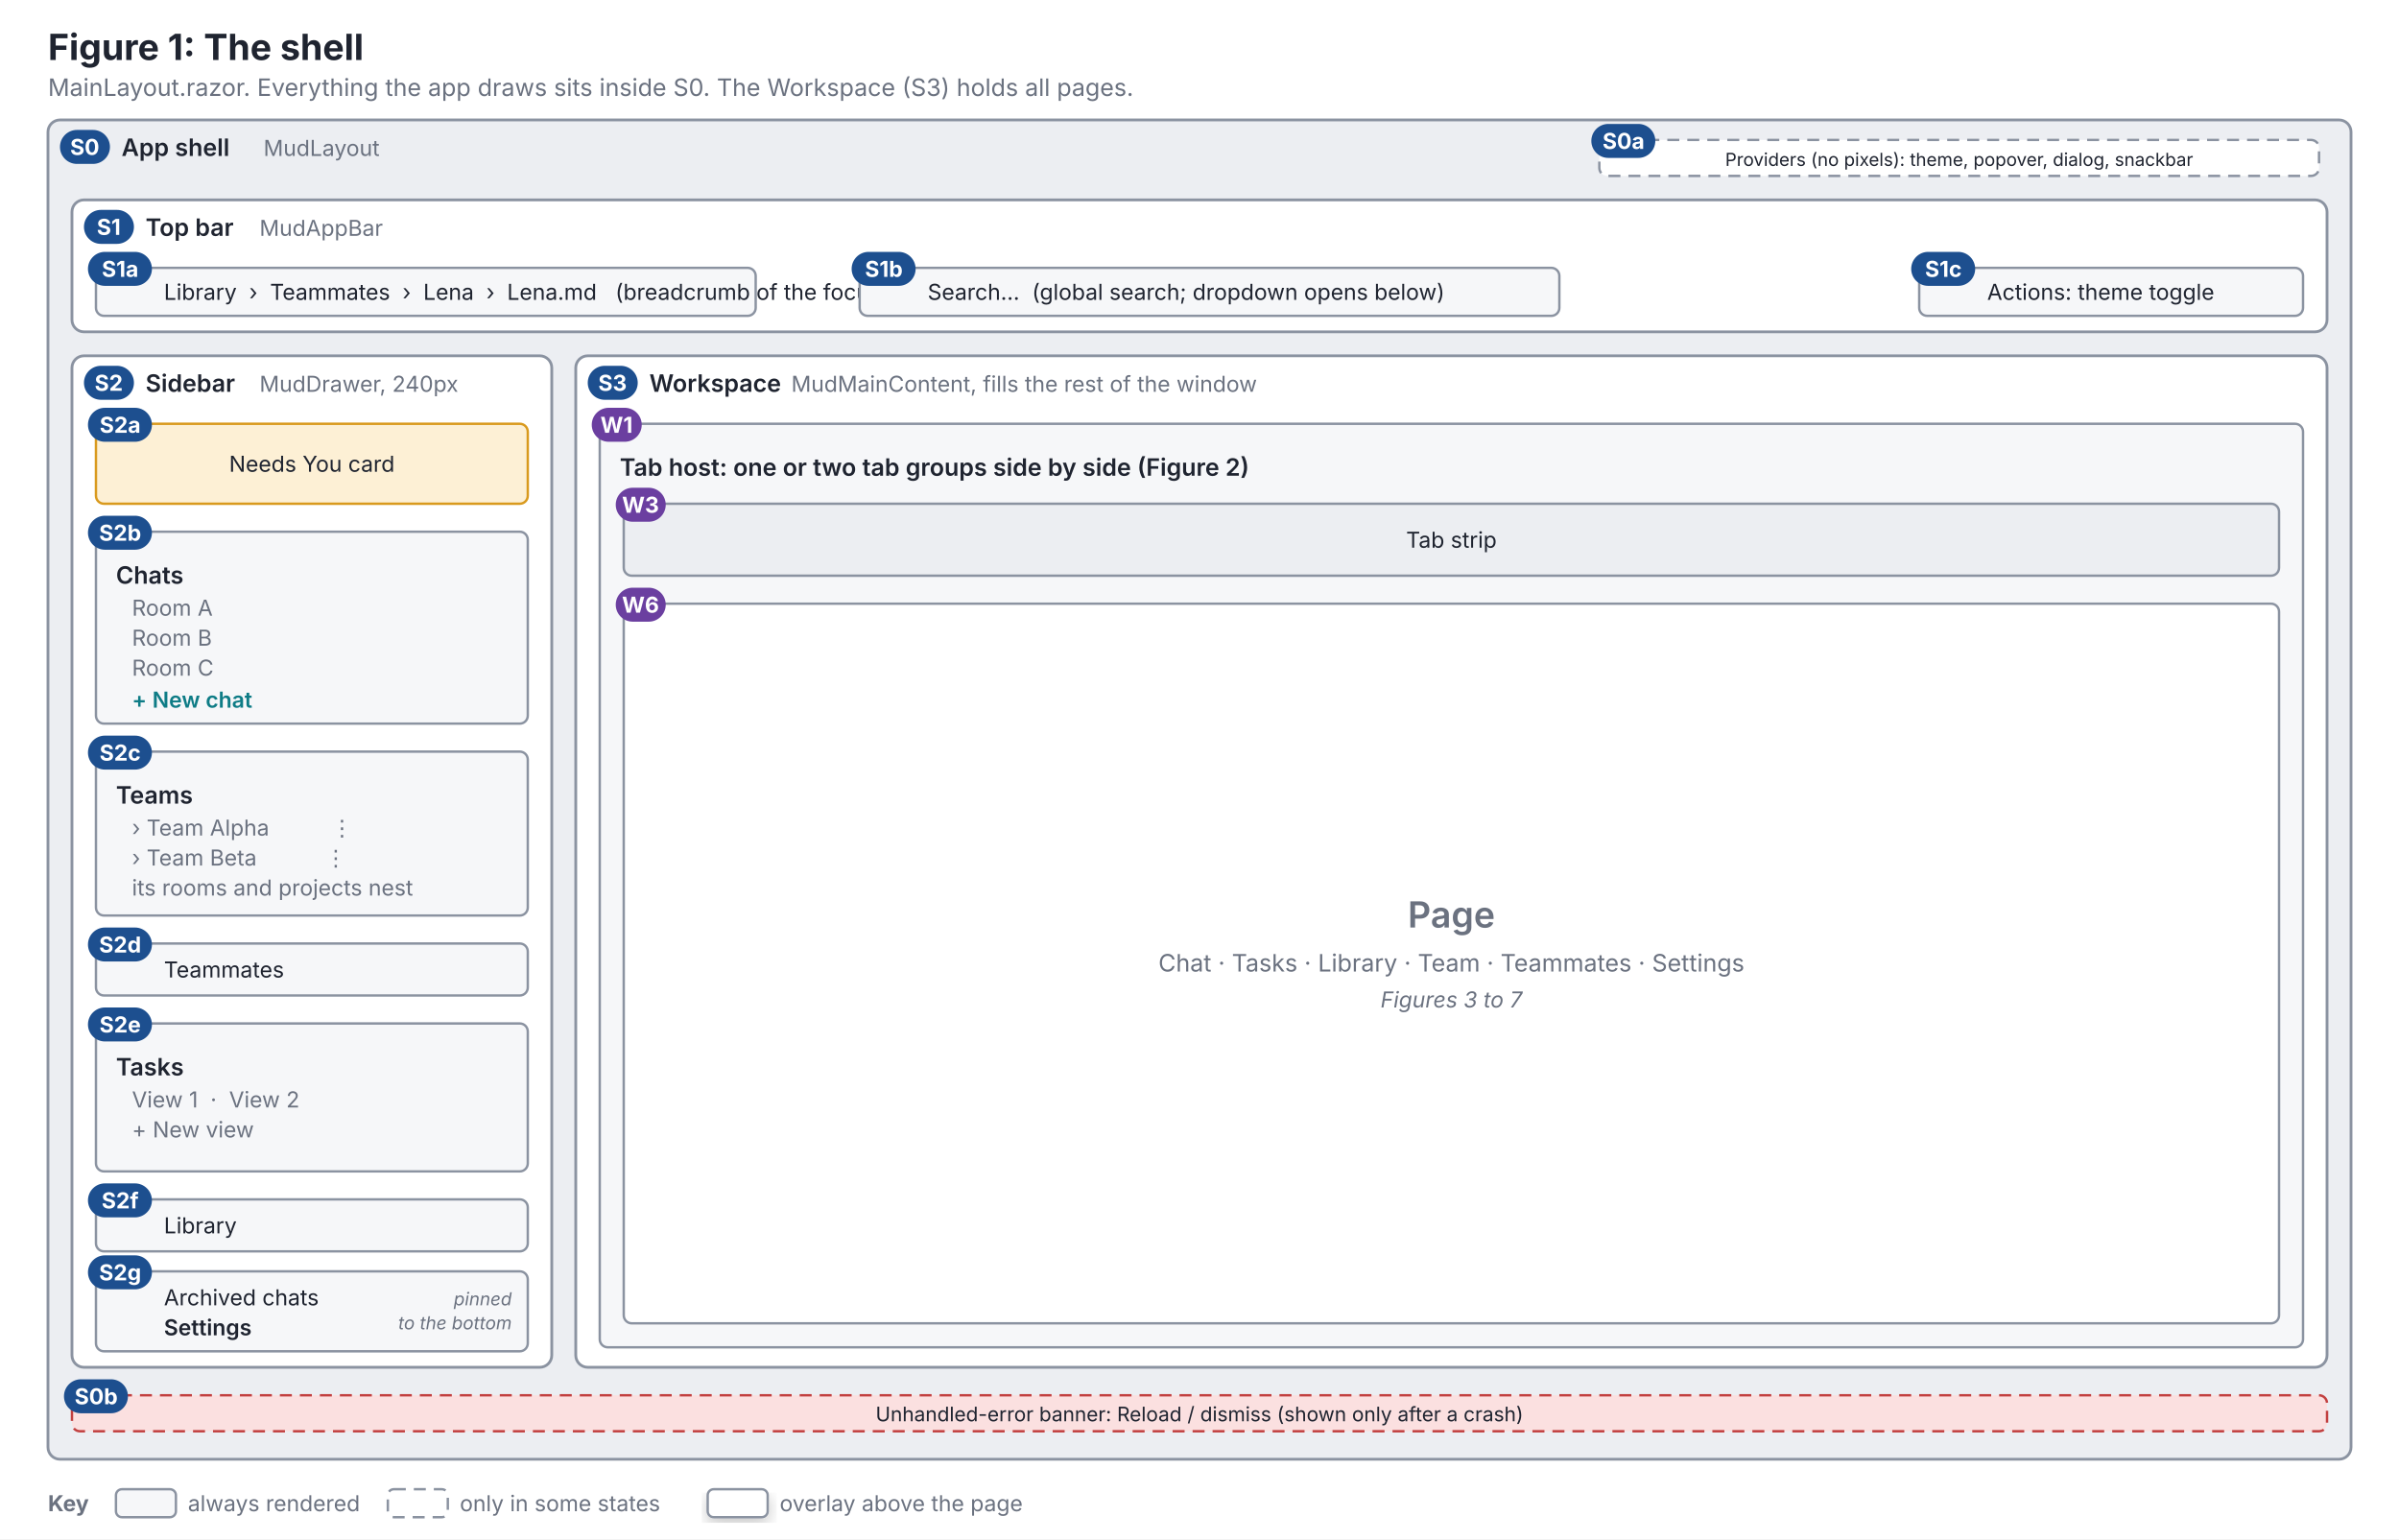
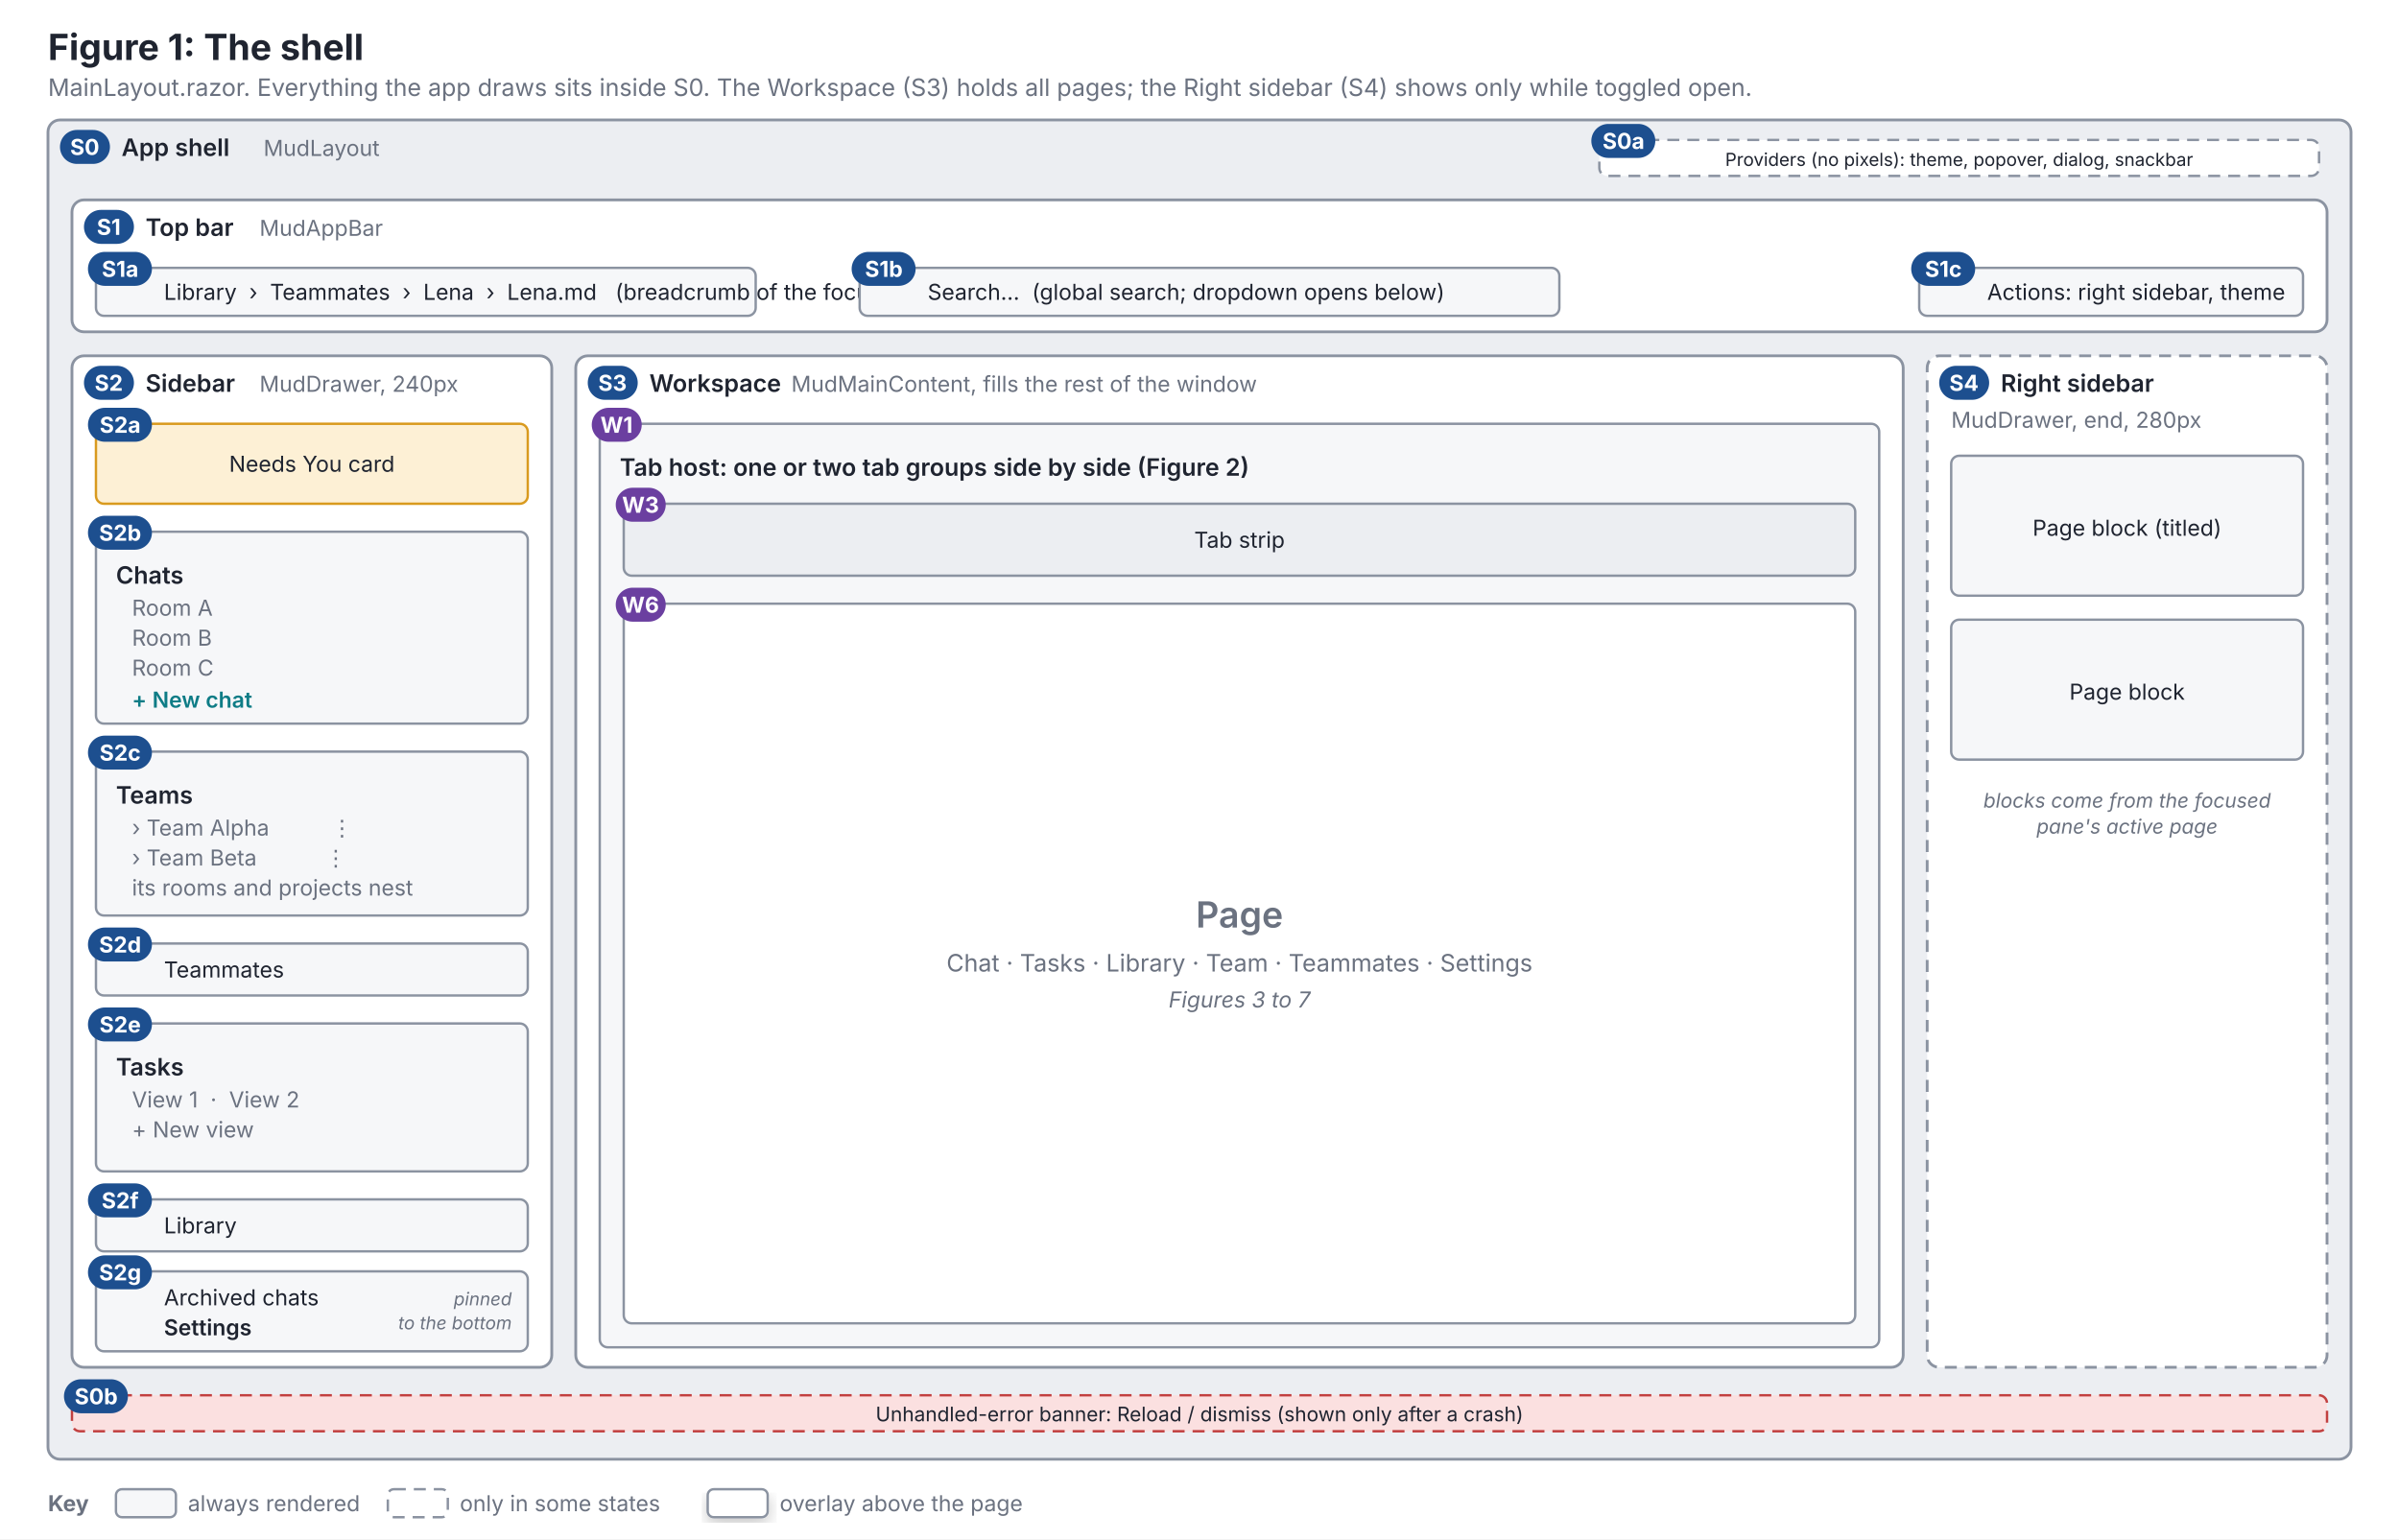
<svg xmlns="http://www.w3.org/2000/svg" viewBox="0 0 1200 770" width="1200" height="770" font-family="Inter, 'Segoe UI', Helvetica, Arial, sans-serif" xml:space="preserve" style="white-space: pre" role="img" aria-label="Figure 1: The shell">
  <defs>
    <filter id="sh" x="-10%" y="-10%" width="125%" height="130%">
      <feDropShadow dx="0" dy="3" stdDeviation="4" flood-color="#000" flood-opacity="0.22" />
    </filter>
    <marker id="ar" viewBox="0 0 10 10" refX="9" refY="5" markerWidth="7" markerHeight="7" orient="auto-start-reverse">
      <path d="M0 0 L10 5 L0 10 z" fill="#6b7280" />
    </marker>
  </defs>
  <rect width="1200" height="770" fill="#ffffff" />
  <text x="24" y="30" font-size="18" font-weight="700" fill="#1f2430" text-anchor="start">Figure 1: The shell</text>
-   <text x="24" y="48" font-size="12" font-weight="400" fill="#6b7280" text-anchor="start">MainLayout.razor. Everything the app draws sits inside S0. The Workspace (S3) holds all pages.</text>
+   <text x="24" y="48" font-size="12" font-weight="400" fill="#6b7280" text-anchor="start">MainLayout.razor. Everything the app draws sits inside S0. The Workspace (S3) holds all pages; the Right sidebar (S4) shows only while toggled open.</text>
  <rect x="24" y="60" width="1152" height="670" rx="6" fill="#eceef2" stroke="#8b93a1" stroke-width="1.4" />
  <rect x="30" y="65" width="25" height="17" rx="8.5" fill="#1d4f8f" />
  <text x="42.4" y="77.5" font-size="11" font-weight="700" fill="#fff" text-anchor="middle">S0</text>
  <text x="60.8" y="78" font-size="12" font-weight="600" fill="#1f2430" text-anchor="start">App shell</text>
  <text x="131.8" y="78" font-size="11" font-weight="400" fill="#6b7280" text-anchor="start">MudLayout</text>
  <rect x="800" y="70" width="360" height="18" rx="4" fill="#ffffff" stroke="#8b93a1" stroke-width="1.2" stroke-dasharray="6 4" />
  <text x="980.0" y="83.0" font-size="9" font-weight="400" fill="#1f2430" text-anchor="middle">Providers (no pixels): theme, popover, dialog, snackbar</text>
  <rect x="796" y="62" width="32" height="17" rx="8.5" fill="#1d4f8f" />
  <text x="812.1" y="74.5" font-size="11" font-weight="700" fill="#fff" text-anchor="middle">S0a</text>
  <rect x="36" y="100" width="1128" height="66" rx="6" fill="#ffffff" stroke="#8b93a1" stroke-width="1.4" />
  <rect x="42" y="105" width="25" height="17" rx="8.5" fill="#1d4f8f" />
  <text x="54.4" y="117.5" font-size="11" font-weight="700" fill="#fff" text-anchor="middle">S1</text>
  <text x="72.8" y="118" font-size="12" font-weight="600" fill="#1f2430" text-anchor="start">Top bar</text>
  <text x="129.8" y="118" font-size="11" font-weight="400" fill="#6b7280" text-anchor="start">MudAppBar</text>
  <rect x="48" y="134" width="330" height="24" rx="4" fill="#f6f7f9" stroke="#8b93a1" stroke-width="1.2" />
  <text x="82" y="150.0" font-size="11" font-weight="400" fill="#1f2430" text-anchor="start">Library  ›  Teammates  ›  Lena  ›  Lena.md   (breadcrumb of the focused pane)</text>
  <rect x="44" y="126" width="32" height="17" rx="8.5" fill="#1d4f8f" />
  <text x="60.1" y="138.5" font-size="11" font-weight="700" fill="#fff" text-anchor="middle">S1a</text>
  <rect x="430" y="134" width="350" height="24" rx="4" fill="#f6f7f9" stroke="#8b93a1" stroke-width="1.2" />
  <text x="464" y="150.0" font-size="11" font-weight="400" fill="#1f2430" text-anchor="start">Search…  (global search; dropdown opens below)</text>
  <rect x="426" y="126" width="32" height="17" rx="8.5" fill="#1d4f8f" />
  <text x="442.1" y="138.5" font-size="11" font-weight="700" fill="#fff" text-anchor="middle">S1b</text>
  <rect x="960" y="134" width="192" height="24" rx="4" fill="#f6f7f9" stroke="#8b93a1" stroke-width="1.2" />
-   <text x="994" y="150.0" font-size="11" font-weight="400" fill="#1f2430" text-anchor="start">Actions: theme toggle</text>
+   <text x="994" y="150.0" font-size="11" font-weight="400" fill="#1f2430" text-anchor="start">Actions: right sidebar, theme</text>
  <rect x="956" y="126" width="32" height="17" rx="8.5" fill="#1d4f8f" />
  <text x="972.1" y="138.5" font-size="11" font-weight="700" fill="#fff" text-anchor="middle">S1c</text>
  <rect x="36" y="178" width="240" height="506" rx="6" fill="#ffffff" stroke="#8b93a1" stroke-width="1.4" />
  <rect x="42" y="183" width="25" height="17" rx="8.5" fill="#1d4f8f" />
  <text x="54.4" y="195.5" font-size="11" font-weight="700" fill="#fff" text-anchor="middle">S2</text>
  <text x="72.8" y="196" font-size="12" font-weight="600" fill="#1f2430" text-anchor="start">Sidebar</text>
  <text x="129.8" y="196" font-size="11" font-weight="400" fill="#6b7280" text-anchor="start">MudDrawer, 240px</text>
  <rect x="48" y="212" width="216" height="40" rx="4" fill="#fdf0d5" stroke="#d99a1e" stroke-width="1.2" />
  <text x="156.0" y="236.0" font-size="11" font-weight="400" fill="#1f2430" text-anchor="middle">Needs You card</text>
  <rect x="44" y="204" width="32" height="17" rx="8.5" fill="#1d4f8f" />
  <text x="60.1" y="216.5" font-size="11" font-weight="700" fill="#fff" text-anchor="middle">S2a</text>
  <rect x="48" y="266" width="216" height="96" rx="4" fill="#f6f7f9" stroke="#8b93a1" stroke-width="1.2" />
  <text x="58" y="292" font-size="12" font-weight="600" fill="#1f2430" text-anchor="start">Chats</text>
  <text x="66" y="308" font-size="11" font-weight="400" fill="#6b7280" text-anchor="start">Room A</text>
  <text x="66" y="323" font-size="11" font-weight="400" fill="#6b7280" text-anchor="start">Room B</text>
  <text x="66" y="338" font-size="11" font-weight="400" fill="#6b7280" text-anchor="start">Room C</text>
  <rect x="44" y="258" width="32" height="17" rx="8.5" fill="#1d4f8f" />
  <text x="60.1" y="270.5" font-size="11" font-weight="700" fill="#fff" text-anchor="middle">S2b</text>
  <text x="66" y="354" font-size="11" font-weight="600" fill="#0e7c86" text-anchor="start">+ New chat</text>
  <rect x="48" y="376" width="216" height="82" rx="4" fill="#f6f7f9" stroke="#8b93a1" stroke-width="1.2" />
  <text x="58" y="402" font-size="12" font-weight="600" fill="#1f2430" text-anchor="start">Teams</text>
  <text x="66" y="418" font-size="11" font-weight="400" fill="#6b7280" text-anchor="start">› Team Alpha          ⋮</text>
  <text x="66" y="433" font-size="11" font-weight="400" fill="#6b7280" text-anchor="start">› Team Beta           ⋮</text>
  <text x="66" y="448" font-size="11" font-weight="400" fill="#6b7280" text-anchor="start">its rooms and projects nest</text>
  <rect x="44" y="368" width="32" height="17" rx="8.5" fill="#1d4f8f" />
  <text x="60.1" y="380.5" font-size="11" font-weight="700" fill="#fff" text-anchor="middle">S2c</text>
  <rect x="48" y="472" width="216" height="26" rx="4" fill="#f6f7f9" stroke="#8b93a1" stroke-width="1.2" />
  <text x="82" y="489.0" font-size="11" font-weight="400" fill="#1f2430" text-anchor="start">Teammates</text>
  <rect x="44" y="464" width="32" height="17" rx="8.5" fill="#1d4f8f" />
  <text x="60.1" y="476.5" font-size="11" font-weight="700" fill="#fff" text-anchor="middle">S2d</text>
  <rect x="48" y="512" width="216" height="74" rx="4" fill="#f6f7f9" stroke="#8b93a1" stroke-width="1.2" />
  <text x="58" y="538" font-size="12" font-weight="600" fill="#1f2430" text-anchor="start">Tasks</text>
  <text x="66" y="554" font-size="11" font-weight="400" fill="#6b7280" text-anchor="start">View 1  ·  View 2</text>
  <text x="66" y="569" font-size="11" font-weight="400" fill="#6b7280" text-anchor="start">+ New view</text>
  <rect x="44" y="504" width="32" height="17" rx="8.5" fill="#1d4f8f" />
  <text x="60.1" y="516.5" font-size="11" font-weight="700" fill="#fff" text-anchor="middle">S2e</text>
  <rect x="48" y="600" width="216" height="26" rx="4" fill="#f6f7f9" stroke="#8b93a1" stroke-width="1.2" />
  <text x="82" y="617.0" font-size="11" font-weight="400" fill="#1f2430" text-anchor="start">Library</text>
  <rect x="44" y="592" width="32" height="17" rx="8.5" fill="#1d4f8f" />
  <text x="60.1" y="604.5" font-size="11" font-weight="700" fill="#fff" text-anchor="middle">S2f</text>
  <rect x="48" y="636" width="216" height="40" rx="4" fill="#f6f7f9" stroke="#8b93a1" stroke-width="1.2" />
  <rect x="44" y="628" width="32" height="17" rx="8.5" fill="#1d4f8f" />
  <text x="60.1" y="640.5" font-size="11" font-weight="700" fill="#fff" text-anchor="middle">S2g</text>
  <text x="82" y="653" font-size="11" font-weight="400" fill="#1f2430" text-anchor="start">Archived chats</text>
  <text x="82" y="668" font-size="11" font-weight="600" fill="#1f2430" text-anchor="start">Settings</text>
  <text x="256" y="653" font-size="9" font-weight="400" fill="#6b7280" text-anchor="end" font-style="italic">pinned</text>
  <text x="256" y="665" font-size="9" font-weight="400" fill="#6b7280" text-anchor="end" font-style="italic">to the bottom</text>
-   <rect x="288" y="178" width="876" height="506" rx="6" fill="#ffffff" stroke="#8b93a1" stroke-width="1.4" />
+   <rect x="288" y="178" width="664" height="506" rx="6" fill="#ffffff" stroke="#8b93a1" stroke-width="1.4" />
  <rect x="294" y="183" width="25" height="17" rx="8.5" fill="#1d4f8f" />
  <text x="306.4" y="195.5" font-size="11" font-weight="700" fill="#fff" text-anchor="middle">S3</text>
  <text x="324.8" y="196" font-size="12" font-weight="600" fill="#1f2430" text-anchor="start">Workspace</text>
  <text x="395.8" y="196" font-size="11" font-weight="400" fill="#6b7280" text-anchor="start">MudMainContent, fills the rest of the window</text>
-   <rect x="300" y="212" width="852" height="462" rx="4" fill="#f6f7f9" stroke="#8b93a1" stroke-width="1.2" />
+   <rect x="300" y="212" width="640" height="462" rx="4" fill="#f6f7f9" stroke="#8b93a1" stroke-width="1.2" />
  <text x="310" y="238" font-size="12" font-weight="600" fill="#1f2430" text-anchor="start">Tab host: one or two tab groups side by side (Figure 2)</text>
  <rect x="296" y="204" width="25" height="17" rx="8.5" fill="#6b3fa0" />
  <text x="308.4" y="216.5" font-size="11" font-weight="700" fill="#fff" text-anchor="middle">W1</text>
-   <rect x="312" y="252" width="828" height="36" rx="4" fill="#eceef2" stroke="#8b93a1" stroke-width="1.2" />
-   <text x="726.0" y="274.0" font-size="11" font-weight="400" fill="#1f2430" text-anchor="middle">Tab strip</text>
+   <rect x="312" y="252" width="616" height="36" rx="4" fill="#eceef2" stroke="#8b93a1" stroke-width="1.2" />
+   <text x="620.0" y="274.0" font-size="11" font-weight="400" fill="#1f2430" text-anchor="middle">Tab strip</text>
  <rect x="308" y="244" width="25" height="17" rx="8.5" fill="#6b3fa0" />
  <text x="320.4" y="256.5" font-size="11" font-weight="700" fill="#fff" text-anchor="middle">W3</text>
-   <rect x="312" y="302" width="828" height="360" rx="4" fill="#ffffff" stroke="#8b93a1" stroke-width="1.2" />
+   <rect x="312" y="302" width="616" height="360" rx="4" fill="#ffffff" stroke="#8b93a1" stroke-width="1.2" />
  <rect x="308" y="294" width="25" height="17" rx="8.5" fill="#6b3fa0" />
  <text x="320.4" y="306.5" font-size="11" font-weight="700" fill="#fff" text-anchor="middle">W6</text>
-   <text x="726" y="464" font-size="18" font-weight="600" fill="#6b7280" text-anchor="middle">Page</text>
-   <text x="726" y="486" font-size="12" font-weight="400" fill="#6b7280" text-anchor="middle">Chat · Tasks · Library · Team · Teammates · Settings</text>
-   <text x="726" y="504" font-size="11" font-weight="400" fill="#6b7280" text-anchor="middle" font-style="italic">Figures 3 to 7</text>
+   <text x="620" y="464" font-size="18" font-weight="600" fill="#6b7280" text-anchor="middle">Page</text>
+   <text x="620" y="486" font-size="12" font-weight="400" fill="#6b7280" text-anchor="middle">Chat · Tasks · Library · Team · Teammates · Settings</text>
+   <text x="620" y="504" font-size="11" font-weight="400" fill="#6b7280" text-anchor="middle" font-style="italic">Figures 3 to 7</text>
+   <rect x="964" y="178" width="200" height="506" rx="6" fill="#ffffff" stroke="#8b93a1" stroke-width="1.4" stroke-dasharray="6 4" />
+   <rect x="970" y="183" width="25" height="17" rx="8.5" fill="#1d4f8f" />
+   <text x="982.4" y="195.5" font-size="11" font-weight="700" fill="#fff" text-anchor="middle">S4</text>
+   <text x="1000.8" y="196" font-size="12" font-weight="600" fill="#1f2430" text-anchor="start">Right sidebar</text>
+   <text x="976" y="214" font-size="11" font-weight="400" fill="#6b7280" text-anchor="start">MudDrawer, end, 280px</text>
+   <rect x="976" y="228" width="176" height="70" rx="4" fill="#f6f7f9" stroke="#8b93a1" stroke-width="1.2" />
+   <text x="1064.0" y="268.0" font-size="11" font-weight="400" fill="#1f2430" text-anchor="middle">Page block (titled)</text>
+   <rect x="976" y="310" width="176" height="70" rx="4" fill="#f6f7f9" stroke="#8b93a1" stroke-width="1.2" />
+   <text x="1064.0" y="350.0" font-size="11" font-weight="400" fill="#1f2430" text-anchor="middle">Page block</text>
+   <text x="1064" y="404" font-size="10" font-weight="400" fill="#6b7280" text-anchor="middle" font-style="italic">blocks come from the focused</text>
+   <text x="1064" y="417" font-size="10" font-weight="400" fill="#6b7280" text-anchor="middle" font-style="italic">pane's active page</text>
  <rect x="36" y="698" width="1128" height="18" rx="4" fill="#fbe0e0" stroke="#c24040" stroke-width="1.2" stroke-dasharray="6 4" />
  <text x="600.0" y="711.0" font-size="10" font-weight="400" fill="#1f2430" text-anchor="middle">Unhandled-error banner: Reload / dismiss (shown only after a crash)</text>
  <rect x="32" y="690" width="32" height="17" rx="8.5" fill="#1d4f8f" />
  <text x="48.1" y="702.5" font-size="11" font-weight="700" fill="#fff" text-anchor="middle">S0b</text>
  <text x="24" y="756" font-size="11" font-weight="700" fill="#6b7280" text-anchor="start">Key</text>
  <rect x="58" y="745" width="30" height="14" rx="3" fill="#f6f7f9" stroke="#8b93a1" stroke-width="1.2" />
  <text x="94" y="756" font-size="11" font-weight="400" fill="#6b7280" text-anchor="start">always rendered</text>
  <rect x="194" y="745" width="30" height="14" rx="3" fill="#ffffff" stroke="#8b93a1" stroke-width="1.2" stroke-dasharray="6 4" />
  <text x="230" y="756" font-size="11" font-weight="400" fill="#6b7280" text-anchor="start">only in some states</text>
  <rect x="354" y="745" width="30" height="14" rx="3" fill="#ffffff" stroke="#8b93a1" stroke-width="1.2" filter="url(#sh)" />
  <text x="390" y="756" font-size="11" font-weight="400" fill="#6b7280" text-anchor="start">overlay above the page</text>
</svg>
